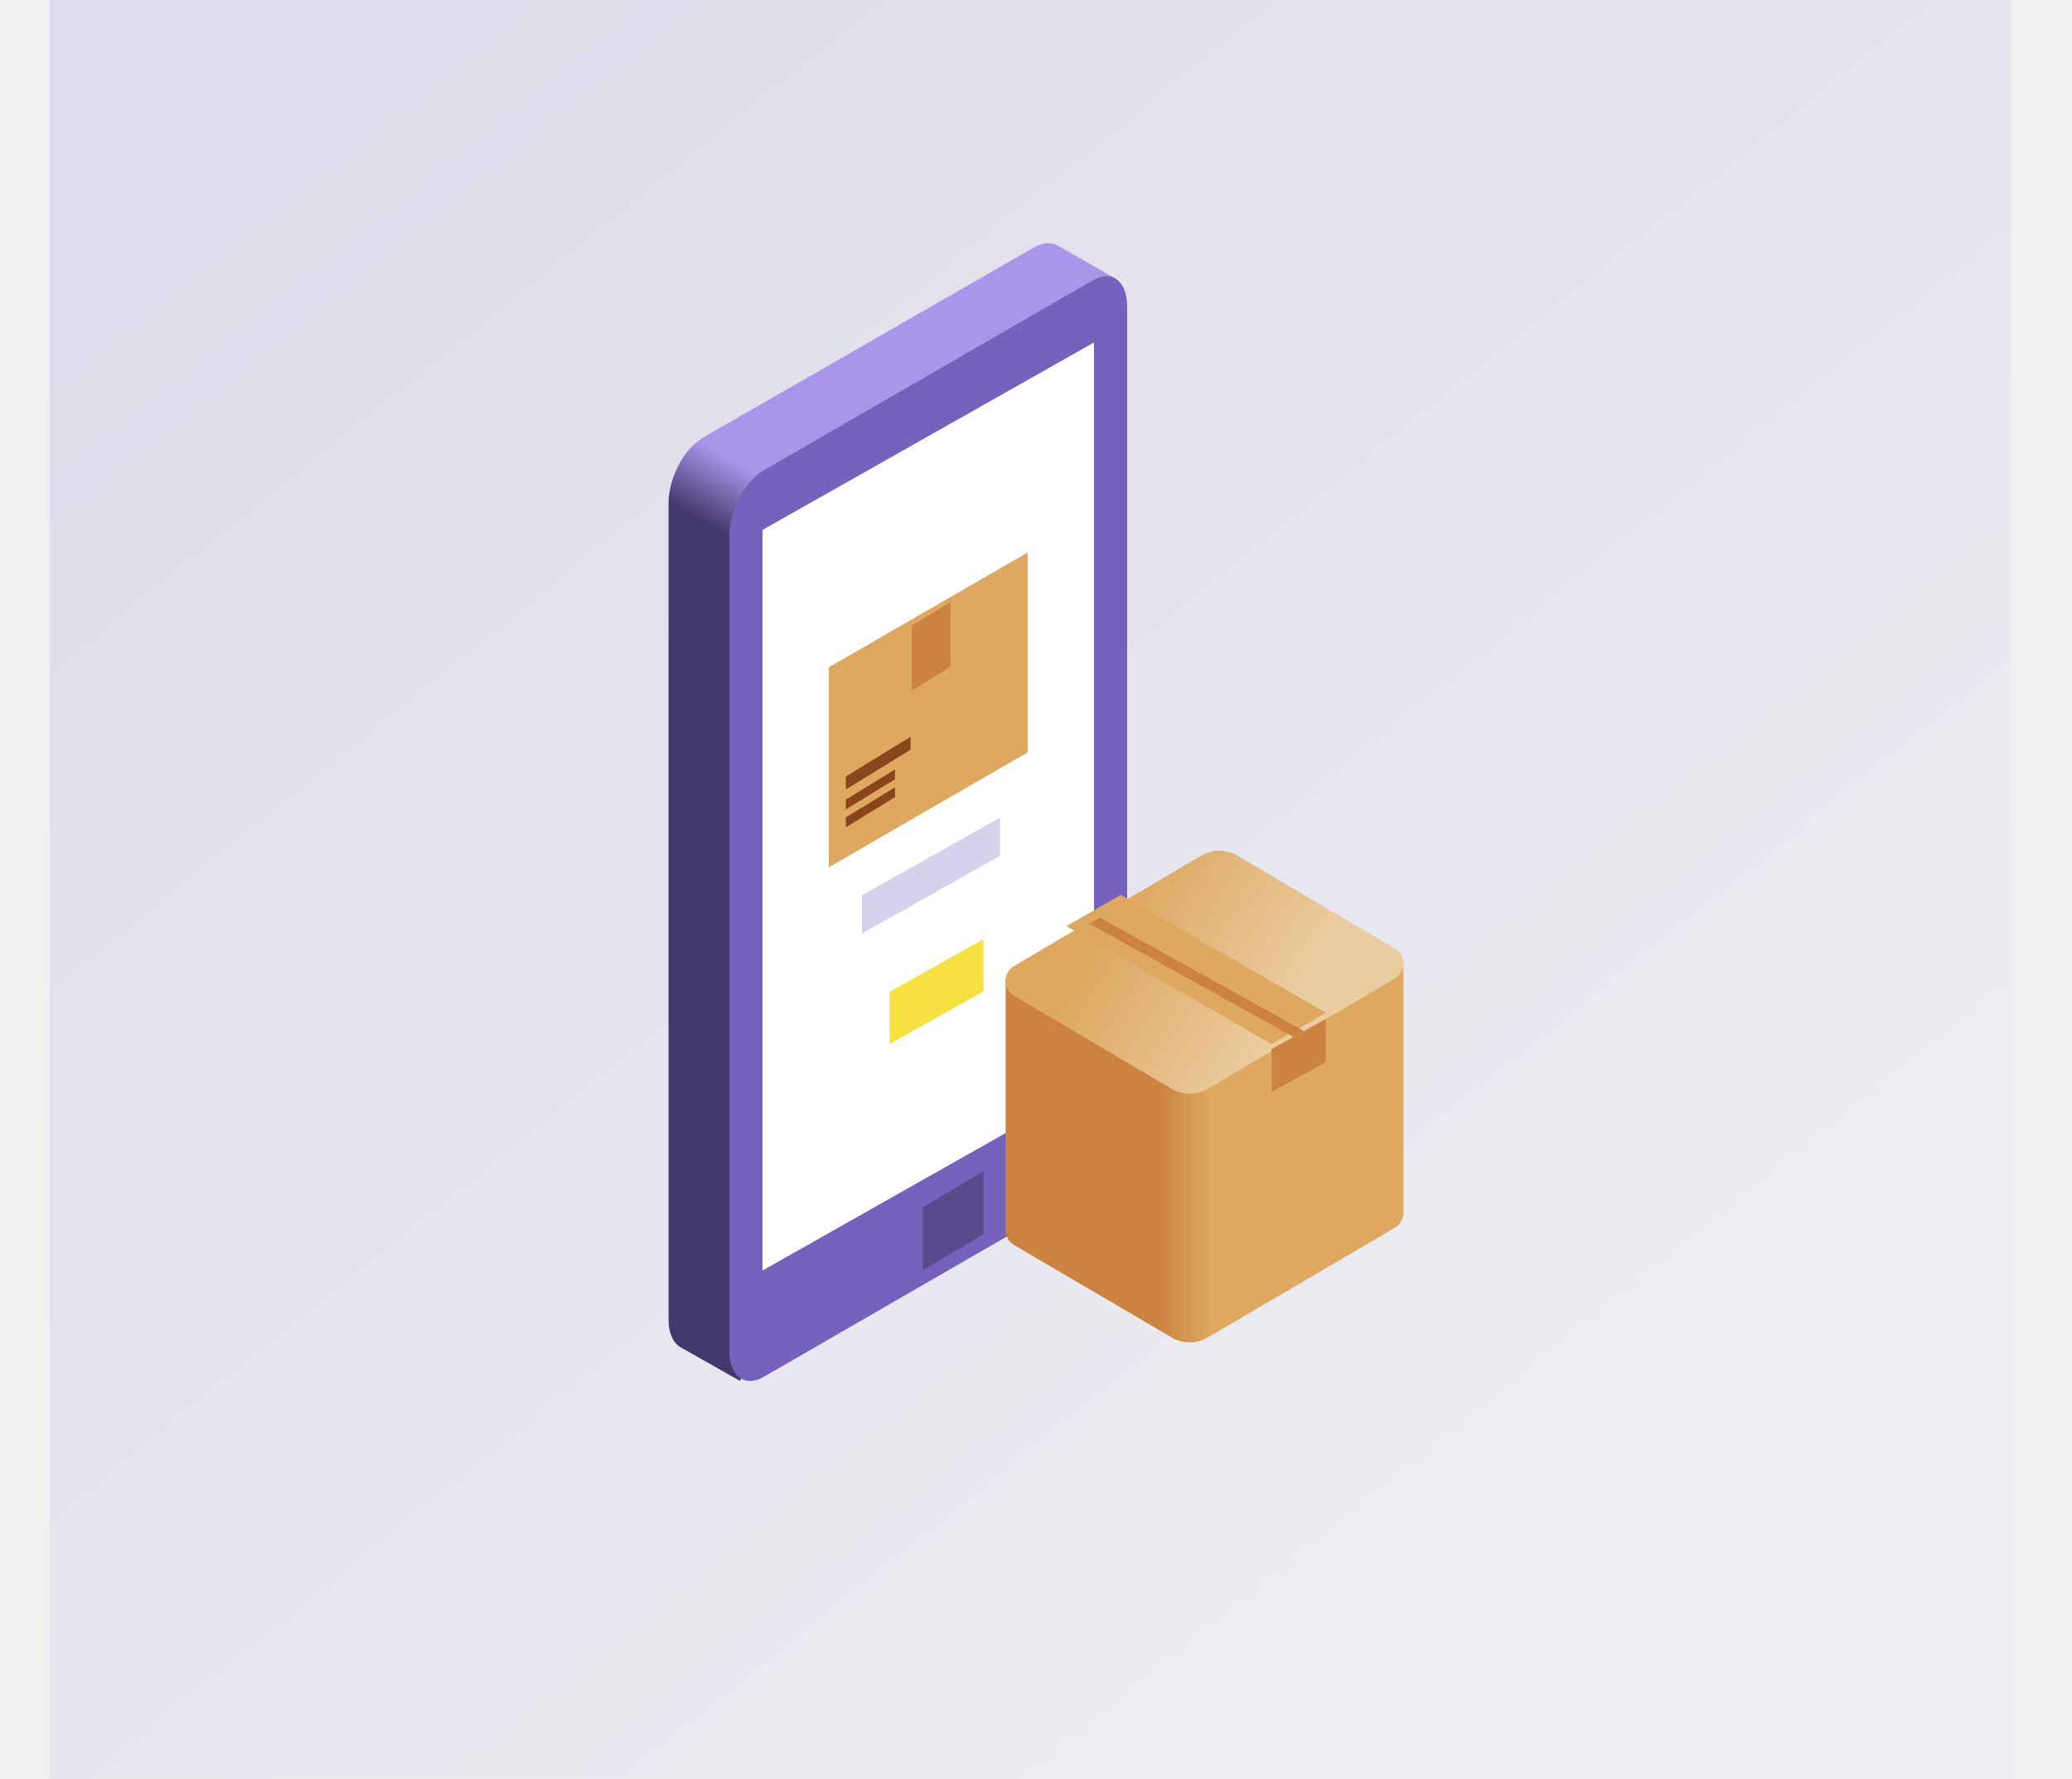
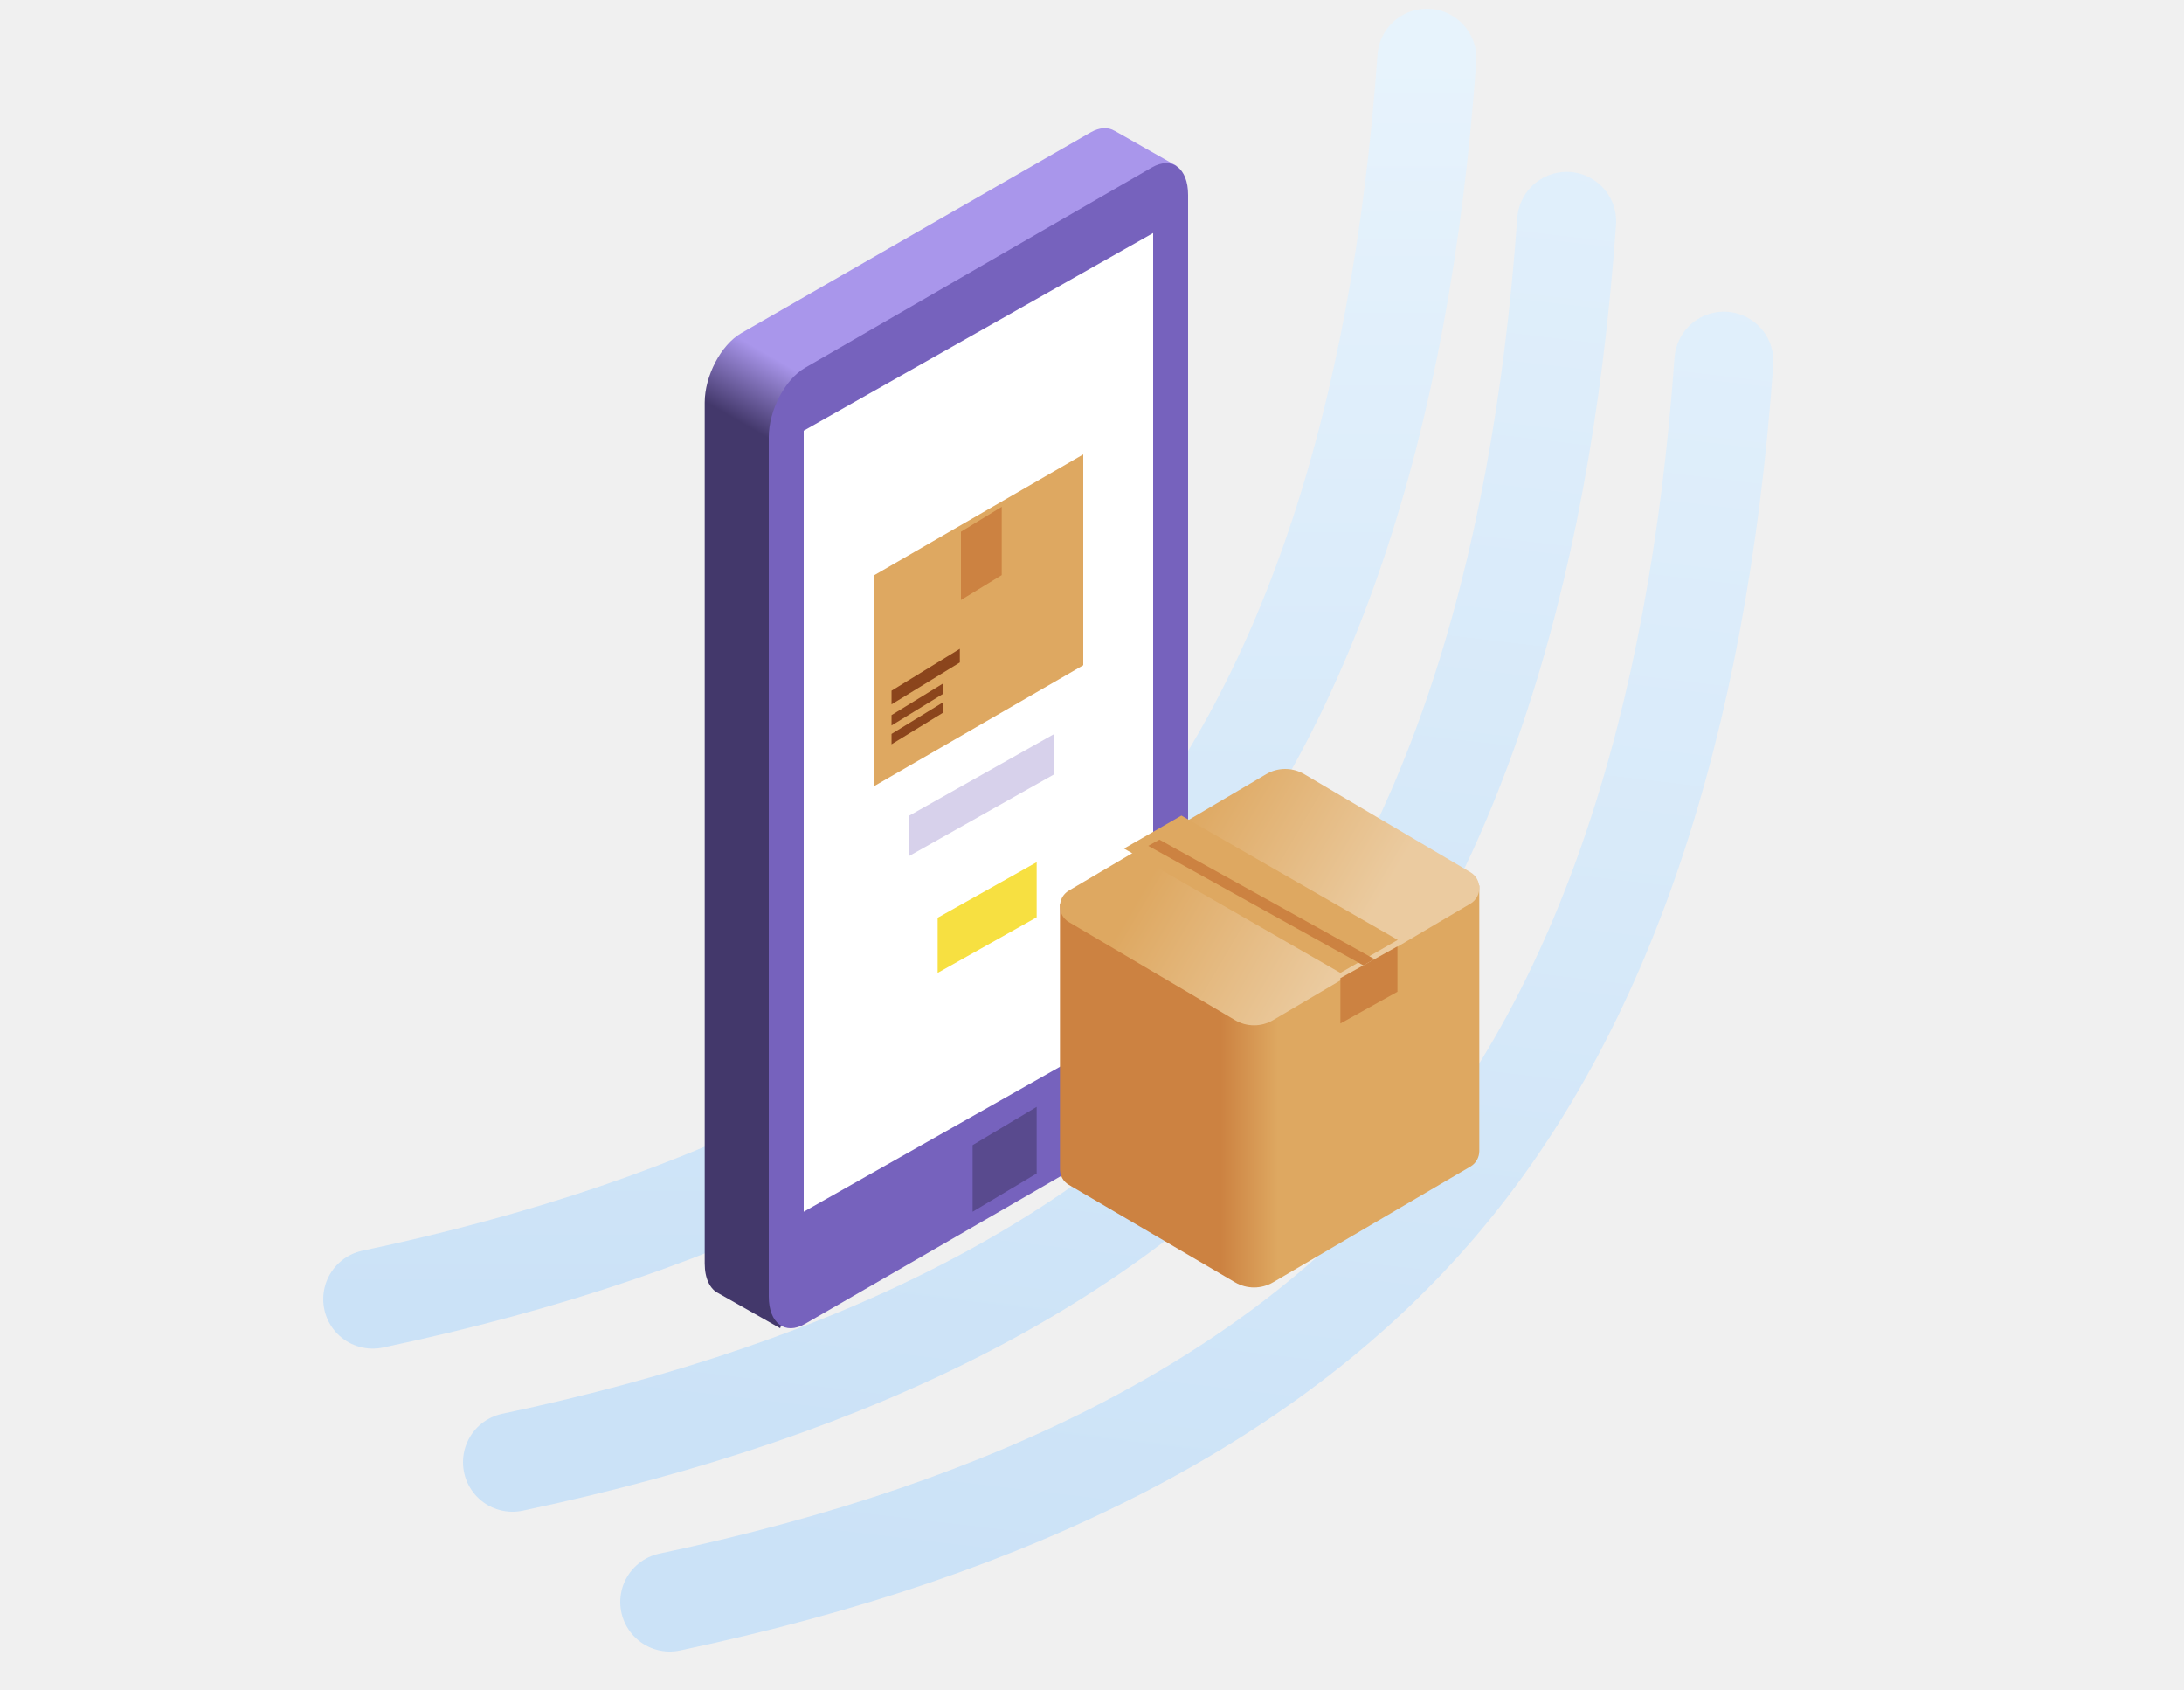
- <svg xmlns="http://www.w3.org/2000/svg" xmlns:xlink="http://www.w3.org/1999/xlink" width="375px" height="322px" viewBox="0 0 375 322" version="1.1">
+ <svg xmlns="http://www.w3.org/2000/svg" xmlns:xlink="http://www.w3.org/1999/xlink" width="375px" height="290px" viewBox="0 0 375 290" version="1.1">
  <defs>
-     <rect id="path-1" x="0" y="0" width="375" height="322" />
-     <linearGradient x1="19.454%" y1="2.228%" x2="77.604%" y2="74.294%" id="linearGradient-3">
-       <stop stop-color="#3023AE" offset="0%" />
-       <stop stop-color="#C0C3FD" offset="100%" />
+     <rect id="path-1" x="0" y="0" width="375" height="290" />
+     <linearGradient x1="64.08%" y1="-39.543%" x2="50%" y2="100%" id="linearGradient-3">
+       <stop stop-color="#E7F3FC" offset="0%" />
+       <stop stop-color="#CBE2F7" offset="100%" />
    </linearGradient>
-     <linearGradient x1="49.576%" y1="33.903%" x2="51.094%" y2="27.247%" id="linearGradient-4">
+     <linearGradient x1="50%" y1="0%" x2="50%" y2="100%" id="linearGradient-4">
+       <stop stop-color="#E7F3FC" offset="0%" />
+       <stop stop-color="#CBE2F7" offset="100%" />
+     </linearGradient>
+     <linearGradient x1="49.576%" y1="33.903%" x2="51.094%" y2="27.247%" id="linearGradient-5">
      <stop stop-color="#43386B" offset="0%" />
      <stop stop-color="#A996EB" offset="100%" />
    </linearGradient>
-     <linearGradient x1="38.293%" y1="50%" x2="52.031%" y2="50%" id="linearGradient-5">
+     <linearGradient x1="38.293%" y1="50%" x2="52.031%" y2="50%" id="linearGradient-6">
      <stop stop-color="#CC8241" offset="0%" />
      <stop stop-color="#DEA861" offset="100%" />
    </linearGradient>
-     <linearGradient x1="22.16%" y1="39.964%" x2="73.604%" y2="58.509%" id="linearGradient-6">
+     <linearGradient x1="22.16%" y1="39.964%" x2="73.604%" y2="58.509%" id="linearGradient-7">
      <stop stop-color="#DEA861" offset="0%" />
      <stop stop-color="#EBCBA0" offset="100%" />
    </linearGradient>
  </defs>
  <g id="Welcome" stroke="none" stroke-width="1" fill="none" fill-rule="evenodd">
-     <g id="View-1" transform="translate(0, -181)">
-       <g id="view-1-icon" transform="translate(0, 181)">
+     <g id="View-1" transform="translate(0, -203)">
+       <g id="view-1-icon" transform="translate(0, 203)">
        <mask id="mask-2" fill="white">
          <use xlink:href="#path-1" />
        </mask>
        <g id="Mask" opacity="0" />
        <g mask="url(#mask-2)">
-           <g transform="translate(-31, -58)">
-             <g id="Rectangle" opacity="0.104">
-               <g id="Mask" opacity="0.083" transform="translate(218.2651, 218.7612) rotate(-28) translate(-218.2651, -218.7612) translate(56.76506, 57.76118)" fill="#000000" fill-rule="nonzero">
-                 <path d="M9.275,186.848 C4.584,186.848 0.746,190.686 0.746,195.376 C0.746,200.067 4.584,203.905 9.275,203.905 C13.966,203.905 17.804,200.067 17.804,195.376 C17.803,190.686 13.965,186.848 9.275,186.848 Z" id="Path" />
-                 <path d="M9.691,119.452 C5,119.452 1.162,123.29 1.162,127.981 C1.162,132.672 5,136.51 9.691,136.51 C14.382,136.51 18.22,132.672 18.22,127.981 C18.219,123.29 14.381,119.452 9.691,119.452 Z" id="Path" />
-                 <path d="M127.993,304.709 C123.302,304.709 119.464,308.547 119.464,313.238 C119.464,317.929 123.302,321.767 127.993,321.767 C132.684,321.767 136.522,317.929 136.522,313.238 C136.522,308.547 132.684,304.709 127.993,304.709 Z" id="Path" />
-                 <path d="M59.72,43.074 C50.338,43.074 42.662,50.75 42.662,60.131 C42.662,69.513 50.337,77.19 59.72,77.19 C69.102,77.19 76.778,69.514 76.778,60.132 C76.778,50.751 69.102,43.074 59.72,43.074 Z" id="Path" />
-                 <path d="M60.14,110.915 C50.758,110.915 43.082,118.591 43.082,127.972 C43.082,137.354 50.758,145.03 60.14,145.03 C69.522,145.03 77.198,137.354 77.198,127.972 C77.198,118.591 69.522,110.915 60.14,110.915 Z" id="Path" />
-                 <path d="M59.724,178.311 C50.342,178.311 42.666,185.987 42.666,195.368 C42.666,204.75 50.342,212.426 59.724,212.426 C69.105,212.426 76.782,204.751 76.782,195.368 C76.782,185.987 69.105,178.311 59.724,178.311 Z" id="Path" />
-                 <path d="M313.667,136.069 C318.358,136.069 322.196,132.231 322.196,127.54 C322.196,122.849 318.358,119.011 313.667,119.011 C308.976,119.011 305.138,122.849 305.138,127.54 C305.138,132.231 308.976,136.069 313.667,136.069 Z" id="Path" />
-                 <path d="M194.948,18.208 C199.64,18.208 203.477,14.37 203.477,9.678 C203.477,4.988 199.64,1.15 194.948,1.15 C190.257,1.15 186.42,4.988 186.42,9.679 C186.42,14.37 190.258,18.208 194.948,18.208 Z" id="Path" />
-                 <path d="M127.561,76.769 C136.942,76.769 144.619,69.093 144.619,59.711 C144.619,50.33 136.942,42.653 127.561,42.653 C118.179,42.653 110.503,50.33 110.503,59.711 C110.503,69.093 118.179,76.769 127.561,76.769 Z" id="Path" />
-                 <path d="M127.553,17.791 C132.244,17.791 136.082,13.953 136.082,9.262 C136.082,4.572 132.244,0.733 127.553,0.733 C122.862,0.733 119.024,4.572 119.024,9.263 C119.024,13.953 122.862,17.791 127.553,17.791 Z" id="Path" />
-                 <path d="M194.957,77.186 C204.338,77.186 212.014,69.51 212.014,60.128 C212.014,50.746 204.338,43.07 194.957,43.07 C185.575,43.07 177.899,50.746 177.899,60.128 C177.899,69.51 185.575,77.186 194.957,77.186 Z" id="Path" />
-                 <path d="M60.589,245.315 C51.207,245.315 43.531,252.991 43.531,262.373 C43.531,271.754 51.207,279.43 60.589,279.43 C69.971,279.43 77.647,271.755 77.647,262.373 C77.647,252.991 69.971,245.315 60.589,245.315 Z" id="Path" />
-                 <path d="M195.181,102.215 C181.285,102.215 170.068,113.432 170.068,127.328 C170.068,141.224 181.285,152.441 195.181,152.441 C209.077,152.441 220.294,141.224 220.294,127.328 C220.294,113.432 209.077,102.215 195.181,102.215 Z" id="Path" />
-                 <path d="M262.801,177.886 C253.42,177.886 245.743,185.563 245.743,194.944 C245.743,204.326 253.42,212.002 262.801,212.002 C272.183,212.002 279.859,204.326 279.859,194.944 C279.859,185.563 272.183,177.886 262.801,177.886 Z" id="Path" />
-                 <path d="M262.385,245.282 C253.003,245.282 245.327,252.958 245.327,262.34 C245.327,271.722 253.003,279.398 262.385,279.398 C271.767,279.399 279.443,271.723 279.443,262.341 C279.443,252.958 271.767,245.282 262.385,245.282 Z" id="Path" />
-                 <path d="M262.381,110.046 C252.999,110.046 245.323,117.722 245.323,127.103 C245.323,136.485 252.999,144.161 262.381,144.161 C271.763,144.161 279.439,136.485 279.439,127.103 C279.439,117.722 271.763,110.046 262.381,110.046 Z" id="Path" />
-                 <path d="M313.25,186.407 C308.559,186.407 304.721,190.245 304.721,194.937 C304.721,199.627 308.559,203.465 313.25,203.465 C317.941,203.465 321.779,199.627 321.779,194.936 C321.778,190.245 317.941,186.407 313.25,186.407 Z" id="Path" />
-                 <path d="M262.797,42.65 C253.416,42.65 245.74,50.326 245.74,59.707 C245.74,69.089 253.415,76.765 262.797,76.765 C272.179,76.765 279.855,69.089 279.855,59.708 C279.855,50.326 272.179,42.65 262.797,42.65 Z" id="Path" />
-                 <path d="M127.76,170.476 C113.864,170.476 102.647,181.693 102.647,195.589 C102.647,209.485 113.864,220.702 127.76,220.702 C141.657,220.702 152.873,209.485 152.873,195.589 C152.873,181.693 141.657,170.476 127.76,170.476 Z" id="Path" />
-                 <path d="M127.148,245.286 C117.766,245.286 110.09,252.962 110.09,262.344 C110.09,271.726 117.766,279.402 127.148,279.402 C136.53,279.402 144.206,271.726 144.206,262.344 C144.206,252.962 136.53,245.286 127.148,245.286 Z" id="Path" />
-                 <path d="M127.34,102.635 C113.444,102.635 102.227,113.852 102.227,127.748 C102.227,141.644 113.444,152.861 127.34,152.861 C141.236,152.861 152.453,141.644 152.453,127.748 C152.453,113.852 141.236,102.635 127.34,102.635 Z" id="Path" />
-                 <path d="M194.544,245.703 C185.162,245.703 177.486,253.379 177.486,262.76 C177.486,272.142 185.162,279.818 194.544,279.818 C203.926,279.818 211.602,272.142 211.602,262.761 C211.603,253.379 203.927,245.703 194.544,245.703 Z" id="Path" />
-                 <path d="M194.552,304.681 C189.861,304.681 186.023,308.518 186.023,313.21 C186.023,317.901 189.861,321.738 194.552,321.738 C199.243,321.738 203.081,317.901 203.081,313.21 C203.081,308.518 199.243,304.681 194.552,304.681 Z" id="Path" />
-                 <path d="M194.765,169.611 C180.868,169.611 169.652,180.828 169.652,194.724 C169.652,208.62 180.868,219.837 194.765,219.837 C208.661,219.837 219.878,208.62 219.878,194.724 C219.878,180.828 208.661,169.611 194.765,169.611 Z" id="Path" />
-               </g>
-               <rect fill="url(#linearGradient-3)" x="40" y="43" width="355" height="347" />
+           <g transform="translate(64, 10)">
+             <g id="Group-2" stroke-linecap="round">
+               <path d="M24,241 C84.009,228.348 128.047,205.508 156.114,172.478 C184.182,139.449 200.477,91.29 205,28" id="Path-2" stroke="url(#linearGradient-3)" stroke-width="17" />
+               <path d="M51,265 C111.009,252.348 155.047,229.508 183.114,196.478 C211.182,163.449 227.477,115.29 232,52" id="Path-2-Copy" stroke="url(#linearGradient-3)" stroke-width="17" />
+               <path d="M0,213 C60.009,200.348 104.047,177.508 132.114,144.478 C160.182,111.449 176.477,63.29 181,0" id="Path-2-Copy-2" stroke="url(#linearGradient-4)" stroke-width="17" />
            </g>
-             <g id="mobile-app" transform="translate(152, 102)">
-               <path d="M81,6.468 L70.387,0.452 L70.385,0.46 C69.278,-0.21 67.824,-0.175 66.226,0.743 L6.266,35.192 C2.806,37.18 0,42.515 0,47.107 L0,194.858 C0,197.514 0.942,199.332 2.403,200.014 L2.401,200.02 L12.954,206 L81,6.468 Z" id="Path" fill="url(#linearGradient-4)" fill-rule="nonzero" />
+             <g id="mobile-app" transform="translate(57, 12)">
+               <path d="M81,6.468 L70.387,0.452 L70.385,0.46 C69.278,-0.21 67.824,-0.175 66.226,0.743 L6.266,35.192 C2.806,37.18 0,42.515 0,47.107 L0,194.858 C0,197.514 0.942,199.332 2.403,200.014 L2.401,200.02 L12.954,206 L81,6.468 Z" id="Path" fill="url(#linearGradient-5)" fill-rule="nonzero" />
              <path d="M76.776,170.86 L17.224,205.253 C13.787,207.238 11,205.131 11,200.547 L11,53.035 C11,48.451 13.787,43.126 17.224,41.14 L76.776,6.747 C80.213,4.762 83,6.869 83,11.453 L83,158.964 C83,163.549 80.213,168.874 76.776,170.86 Z" id="Path" fill="#7662BD" fill-rule="nonzero" />
              <polygon id="Path" fill="#FFFFFF" fill-rule="nonzero" points="17 51.93 77 18 77 152.07 17 186" />
              <polygon id="Path" fill="#594A8E" fill-rule="nonzero" points="46 174.569 57 168 57 179.431 46 186" />
              <polygon id="Path" fill="#DEA861" fill-rule="nonzero" points="29 76.803 65 56 65 92.197 29 113" />
              <polygon id="Path" fill="#D7D1EB" fill-rule="nonzero" points="35 118.078 60 104 60 110.922 35 125" />
              <polygon id="Path" fill="#F7E041" fill-rule="nonzero" points="40 135.539 57 126 57 135.46 40 145" />
              <polygon id="Path" fill="#CC8241" fill-rule="nonzero" points="44 69.278 51 65 51 76.722 44 81" />
              <g id="Group" transform="translate(32, 89)" fill="#8B451C" fill-rule="nonzero">
                <polygon id="Path" points="0.08 7.567 11.808 0.373 11.808 2.718 0.08 9.912" />
                <polygon id="Path" points="0.08 11.753 8.984 6.291 8.984 8.071 0.08 13.532" />
                <polygon id="Path" points="0.08 14.983 8.984 9.521 8.984 11.302 0.08 16.763" />
              </g>
-               <path d="M133,175.562 L133,130 L61,133.136 L61,178.698 C61,179.742 61.509,180.786 62.526,181.383 L91.048,198.108 C93.077,199.297 95.576,199.297 97.605,198.108 L131.474,178.247 C132.491,177.65 133,176.606 133,175.562 L133,175.562 Z" id="Path" fill="url(#linearGradient-5)" fill-rule="nonzero" />
-               <path d="M62.526,130.877 L96.396,110.897 C98.424,109.701 100.924,109.701 102.952,110.897 L131.474,127.722 C133.509,128.923 133.509,131.923 131.474,133.123 L97.604,153.103 C95.576,154.299 93.076,154.299 91.048,153.103 L62.526,136.278 C60.491,135.077 60.491,132.077 62.526,130.877 Z" id="Path" fill="url(#linearGradient-6)" fill-rule="nonzero" />
+               <path d="M133,175.562 L133,130 L61,133.136 L61,178.698 C61,179.742 61.509,180.786 62.526,181.383 L91.048,198.108 C93.077,199.297 95.576,199.297 97.605,198.108 L131.474,178.247 C132.491,177.65 133,176.606 133,175.562 L133,175.562 Z" id="Path" fill="url(#linearGradient-6)" fill-rule="nonzero" />
+               <path d="M62.526,130.877 L96.396,110.897 C98.424,109.701 100.924,109.701 102.952,110.897 L131.474,127.722 C133.509,128.923 133.509,131.923 131.474,133.123 L97.604,153.103 C95.576,154.299 93.076,154.299 91.048,153.103 L62.526,136.278 C60.491,135.077 60.491,132.077 62.526,130.877 Z" id="Path" fill="url(#linearGradient-7)" fill-rule="nonzero" />
              <polygon id="Path" fill="#DEA861" fill-rule="nonzero" points="72 123.66 109.147 145 119 139.34 81.853 118" />
              <g id="Group" transform="translate(76, 122)" fill="#CC8241" fill-rule="nonzero">
                <polygon id="Path" points="2.073 0.131 39.006 20.644 37.087 21.71 0.155 1.197" />
                <polygon id="Path" points="33.151 23.899 33.151 31.682 42.948 26.241 42.948 18.457" />
              </g>
            </g>
          </g>
        </g>
      </g>
    </g>
  </g>
</svg>
